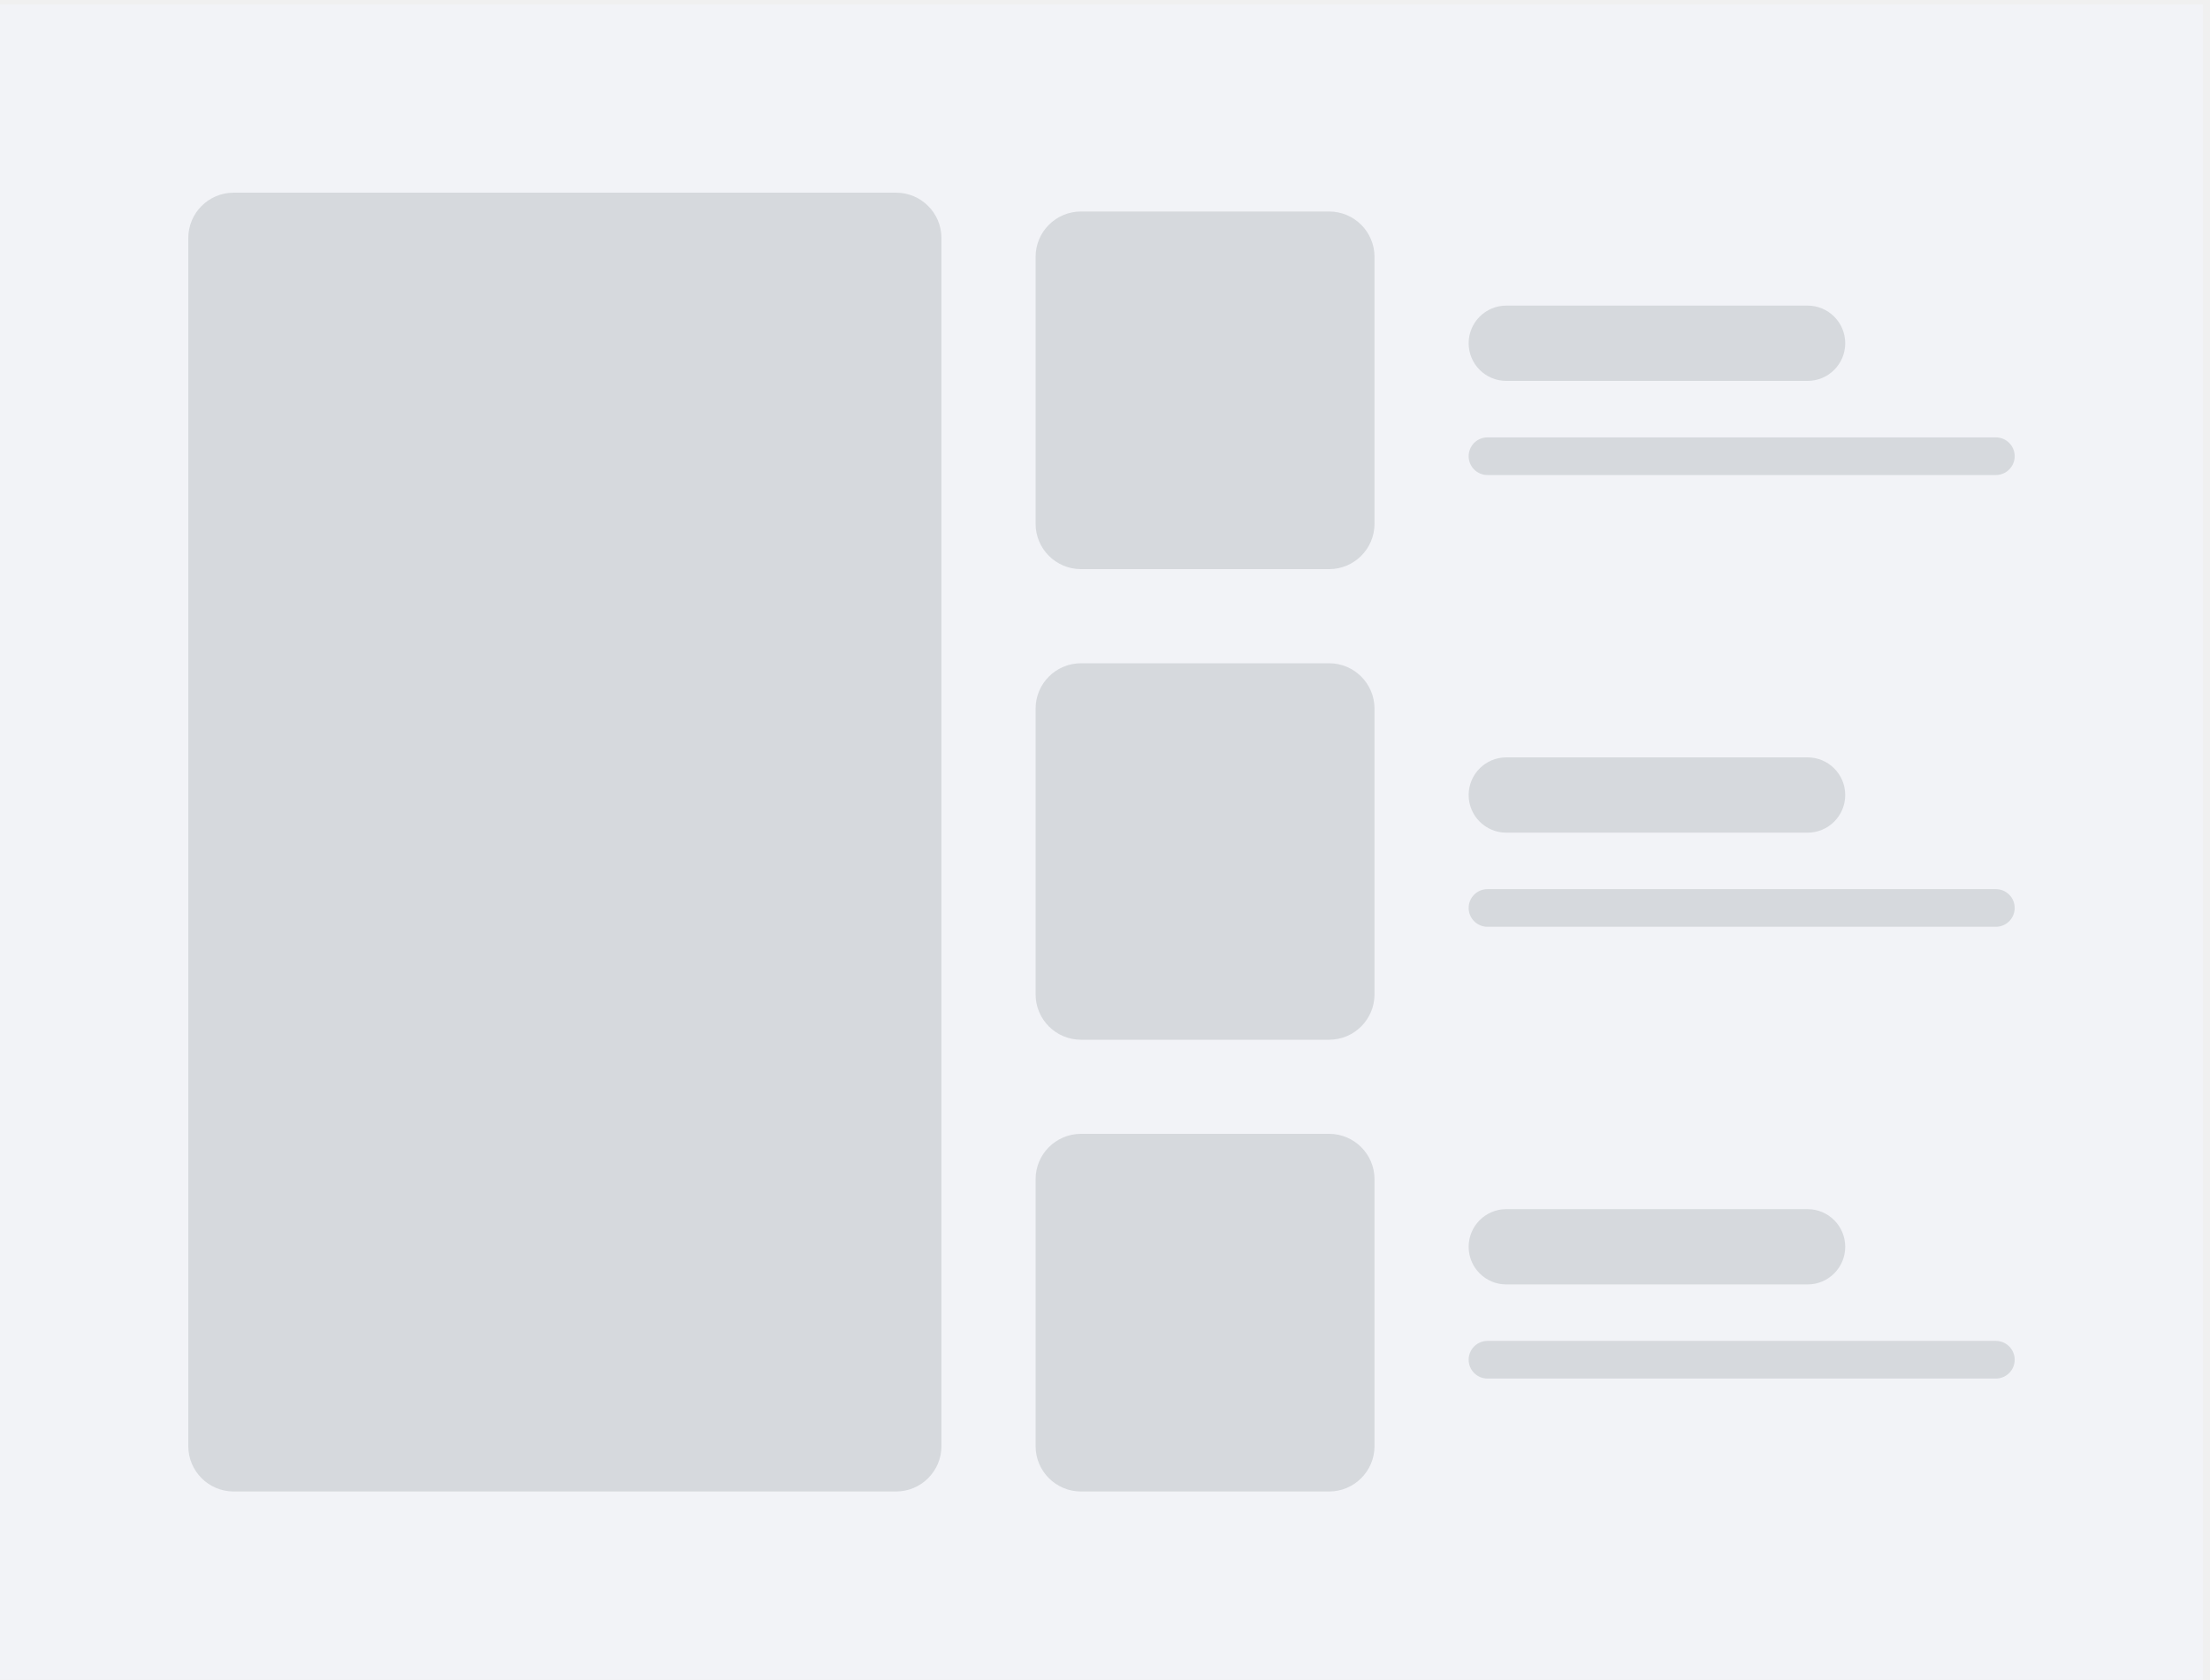
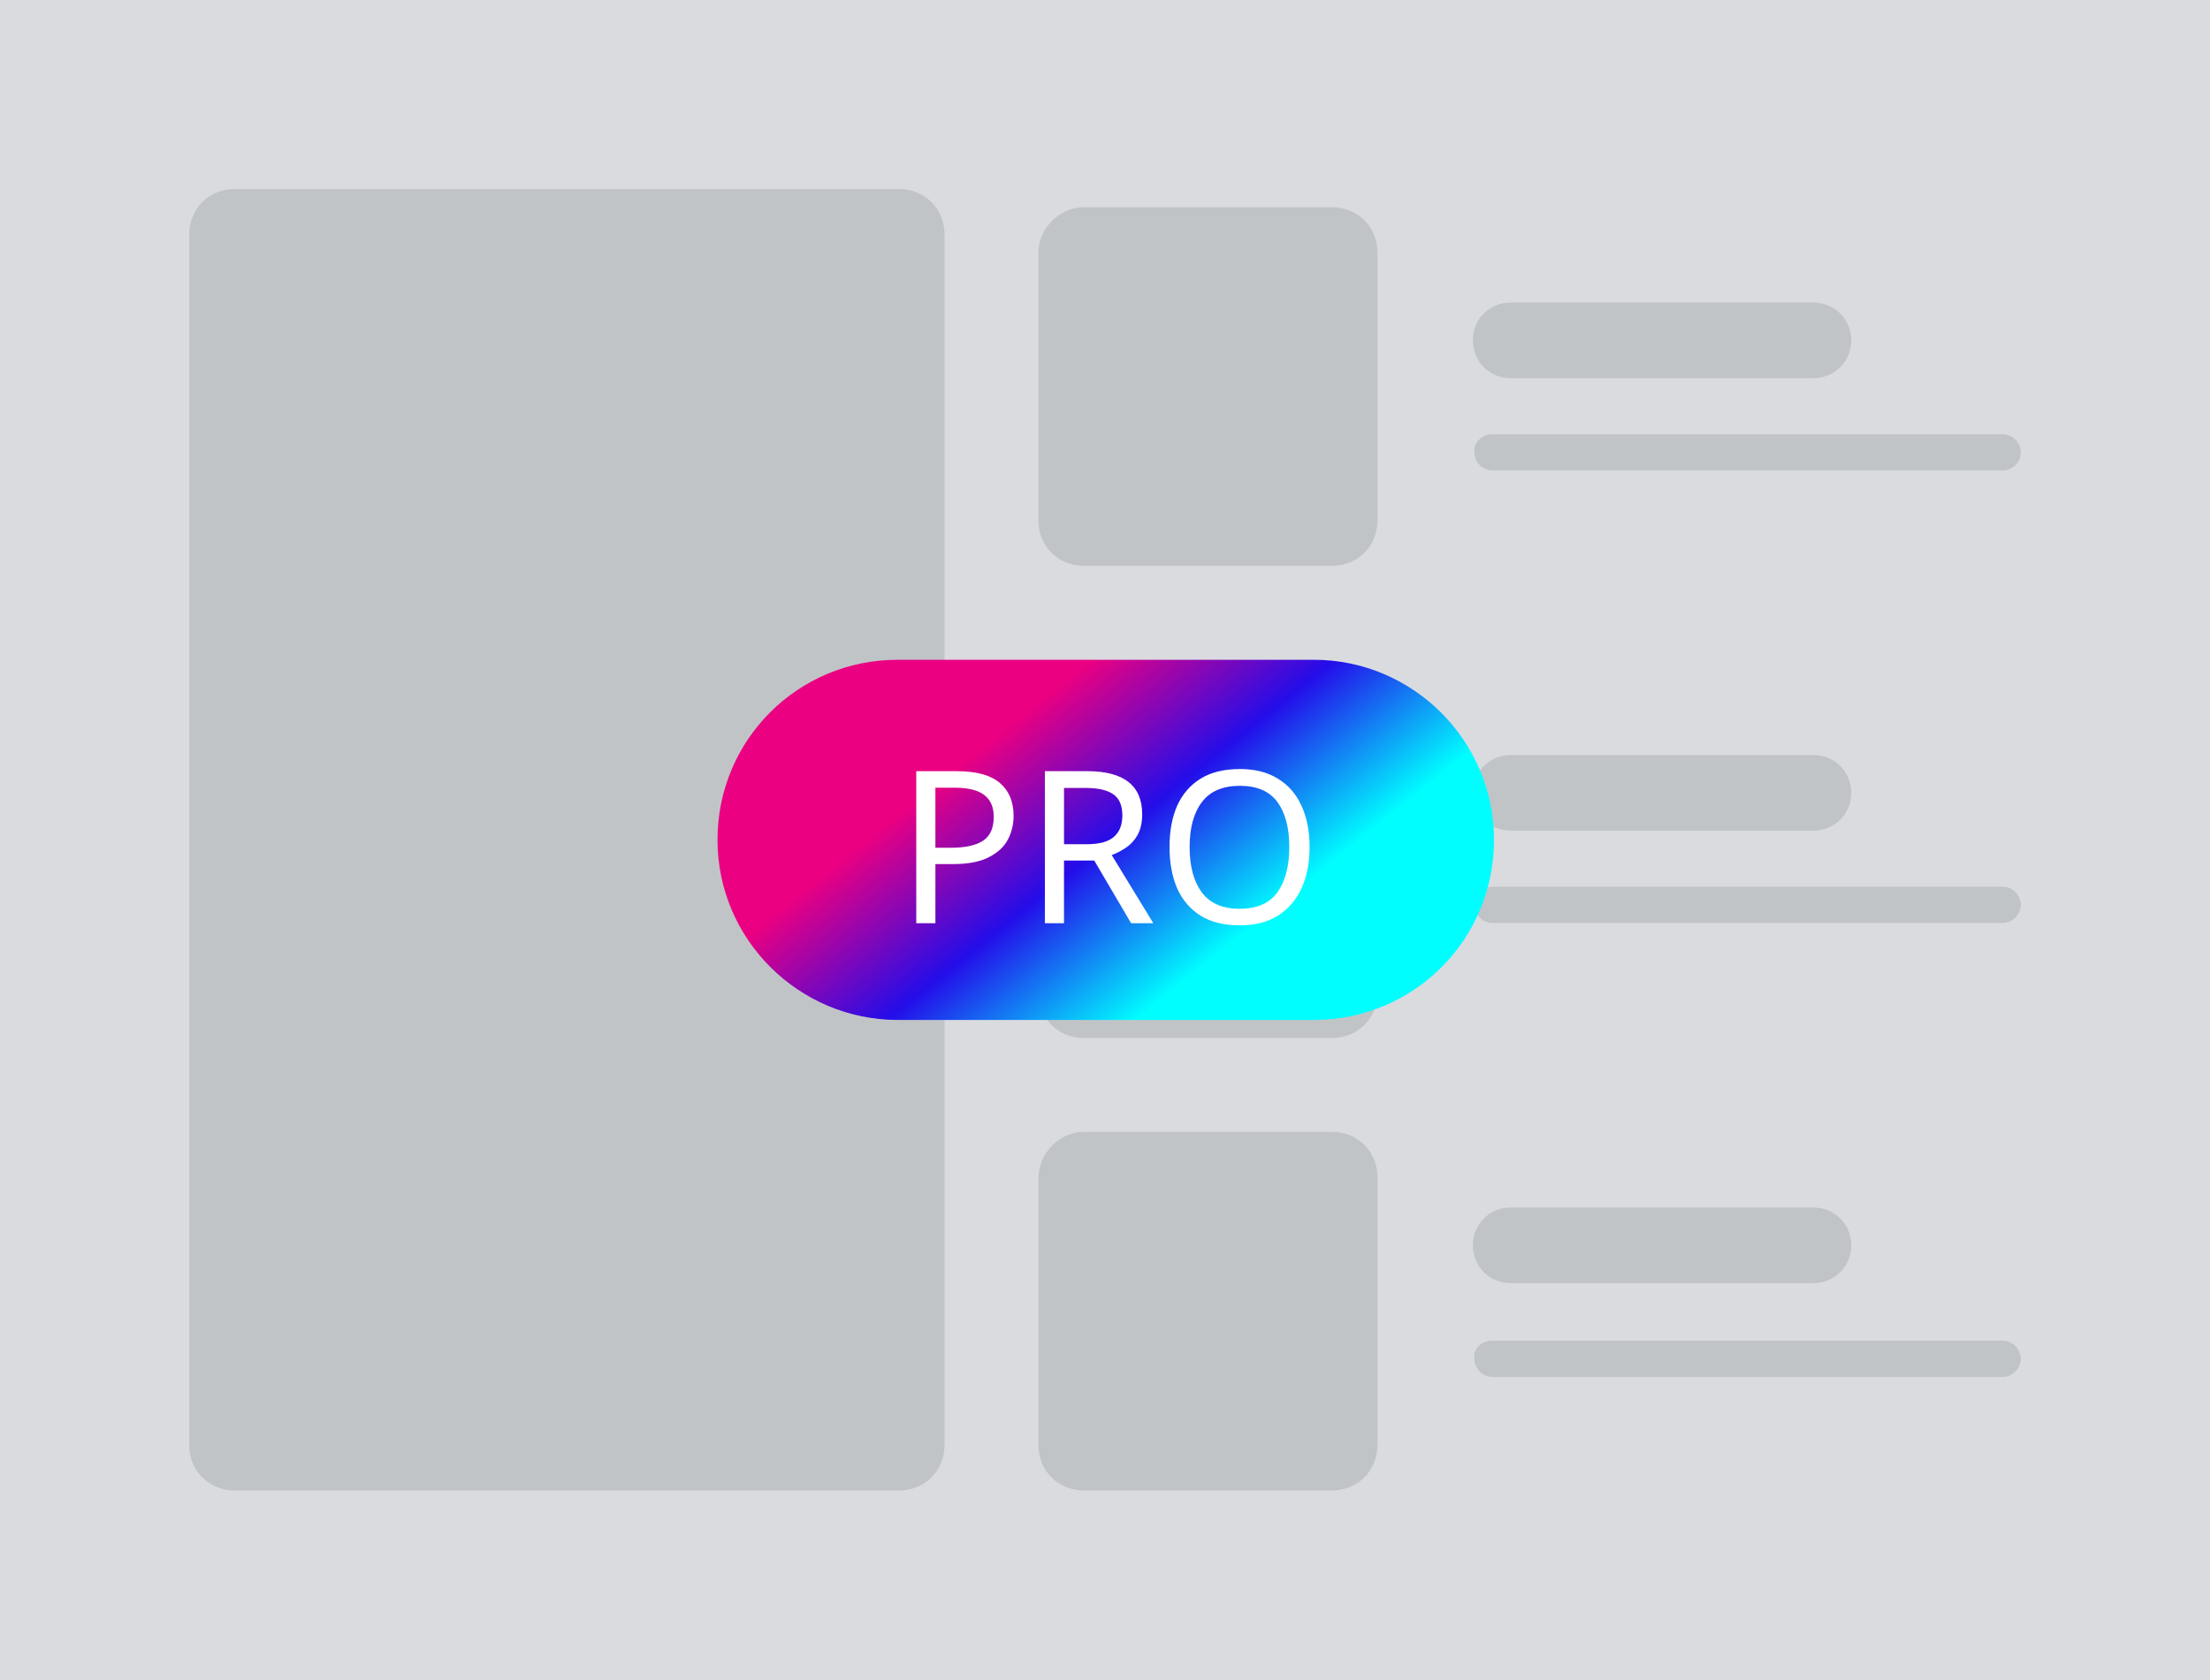
- <svg xmlns="http://www.w3.org/2000/svg" width="146px" height="111px" viewBox="0 0 146 111" version="1.1">
-   <g id="Assets" stroke="none" stroke-width="1" fill="none" fill-rule="evenodd">
-     <g id="Artboard-Copy" transform="translate(-1116, -1812)">
-       <g id="Group-77-Copy" transform="translate(1116, 1812.293)">
-         <rect id="Rectangle-Copy-999" fill="#F2F3F7" x="0" y="0" width="145.537" height="110.707" />
-         <rect id="Rectangle-Copy-1049" fill="#D6D9DD" x="12.439" y="12.439" width="49.756" height="85.829" rx="3" />
-         <rect id="Rectangle-Copy-1109" fill="#D6D9DD" x="68.415" y="13.683" width="22.39" height="23.634" rx="3" />
-         <rect id="Rectangle-Copy-1113" fill="#D6D9DD" x="97.024" y="19.902" width="24.878" height="4.976" rx="2.488" />
-         <rect id="Rectangle-Copy-1117" fill="#D6D9DD" x="97.024" y="49.756" width="24.878" height="4.976" rx="2.488" />
-         <rect id="Rectangle-Copy-1121" fill="#D6D9DD" x="97.024" y="79.61" width="24.878" height="4.976" rx="2.488" />
-         <rect id="Rectangle-Copy-1125" fill="#D6D9DD" x="97.024" y="28.61" width="36.073" height="2.488" rx="1.244" />
-         <rect id="Rectangle-Copy-1129" fill="#D6D9DD" x="97.024" y="58.463" width="36.073" height="2.488" rx="1.244" />
-         <rect id="Rectangle-Copy-1133" fill="#D6D9DD" x="97.024" y="88.317" width="36.073" height="2.488" rx="1.244" />
-         <rect id="Rectangle-Copy-1145" fill="#D6D9DD" x="68.415" y="43.537" width="22.39" height="24.878" rx="3" />
-         <rect id="Rectangle-Copy-1149" fill="#D6D9DD" x="68.415" y="74.634" width="22.39" height="23.634" rx="3" />
+ <svg xmlns="http://www.w3.org/2000/svg" version="1.1" id="Layer_1" x="0px" y="0px" viewBox="0 0 146 111" style="enable-background:new 0 0 146 111;" xml:space="preserve">
+   <style type="text/css">
+ 	.st0{fill-rule:evenodd;clip-rule:evenodd;fill:#F2F3F7;}
+ 	.st1{fill-rule:evenodd;clip-rule:evenodd;fill:#D6D9DD;}
+ 	.st2{opacity:0.1;fill-rule:evenodd;clip-rule:evenodd;enable-background:new    ;}
+ 	.st3{fill-rule:evenodd;clip-rule:evenodd;fill:url(#Rectangle-Copy-1216_1_);}
+ 	.st4{fill:#FFFFFF;}
+ 	.st5{font-family:'Arial-BoldMT';}
+ 	.st6{font-size:14.061px;}
+ 	.st7{fill:none;}
+ </style>
+   <g>
+     <g id="Assets">
+       <g id="Artboard-Copy" transform="translate(-1116, -1812)">
+         <g id="Group-77-Copy" transform="translate(1116, 1812.293)">
+           <rect id="Rectangle-Copy-999" x="0" y="-0.3" class="st0" width="146" height="111" />
+           <path id="Rectangle-Copy-1049" class="st1" d="M15.5,12.2h43.9c1.7,0,3,1.3,3,3v80c0,1.7-1.3,3-3,3H15.5c-1.7,0-3-1.3-3-3v-80      C12.5,13.5,13.8,12.2,15.5,12.2z" />
+           <path id="Rectangle-Copy-1109" class="st1" d="M71.6,13.4h16.4c1.7,0,3,1.3,3,3v17.7c0,1.7-1.3,3-3,3H71.6c-1.7,0-3-1.3-3-3      V16.4C68.6,14.8,70,13.4,71.6,13.4z" />
+           <path id="Rectangle-Copy-1113" class="st1" d="M99.8,19.7h20c1.4,0,2.5,1.1,2.5,2.5l0,0c0,1.4-1.1,2.5-2.5,2.5h-20      c-1.4,0-2.5-1.1-2.5-2.5l0,0C97.3,20.8,98.4,19.7,99.8,19.7z" />
+           <path id="Rectangle-Copy-1117" class="st1" d="M99.8,49.6h20c1.4,0,2.5,1.1,2.5,2.5l0,0c0,1.4-1.1,2.5-2.5,2.5h-20      c-1.4,0-2.5-1.1-2.5-2.5l0,0C97.3,50.7,98.4,49.6,99.8,49.6z" />
+           <path id="Rectangle-Copy-1121" class="st1" d="M99.8,79.5h20c1.4,0,2.5,1.1,2.5,2.5v0c0,1.4-1.1,2.5-2.5,2.5h-20      c-1.4,0-2.5-1.1-2.5-2.5v0C97.3,80.6,98.4,79.5,99.8,79.5z" />
+           <path id="Rectangle-Copy-1125" class="st1" d="M98.6,28.4h33.7c0.7,0,1.2,0.6,1.2,1.2l0,0c0,0.7-0.6,1.2-1.2,1.2H98.6      c-0.7,0-1.2-0.6-1.2-1.2l0,0C97.3,29,97.9,28.4,98.6,28.4z" />
+           <path id="Rectangle-Copy-1129" class="st1" d="M98.6,58.3h33.7c0.7,0,1.2,0.6,1.2,1.2v0c0,0.7-0.6,1.2-1.2,1.2H98.6      c-0.7,0-1.2-0.6-1.2-1.2v0C97.3,58.9,97.9,58.3,98.6,58.3z" />
+           <path id="Rectangle-Copy-1133" class="st1" d="M98.6,88.3h33.7c0.7,0,1.2,0.6,1.2,1.2l0,0c0,0.7-0.6,1.2-1.2,1.2H98.6      c-0.7,0-1.2-0.6-1.2-1.2l0,0C97.3,88.8,97.9,88.3,98.6,88.3z" />
+           <path id="Rectangle-Copy-1145" class="st1" d="M71.6,43.4h16.4c1.7,0,3,1.3,3,3v18.9c0,1.7-1.3,3-3,3H71.6c-1.7,0-3-1.3-3-3      V46.4C68.6,44.7,70,43.4,71.6,43.4z" />
+           <path id="Rectangle-Copy-1149" class="st1" d="M71.6,74.5h16.4c1.7,0,3,1.3,3,3v17.7c0,1.7-1.3,3-3,3H71.6c-1.7,0-3-1.3-3-3      V77.6C68.6,75.9,70,74.5,71.6,74.5z" />
+         </g>
      </g>
    </g>
+     <g>
+       <rect id="Rectangle-Copy-1217" x="0" y="-0.1" class="st2" width="146" height="111.2" />
+       <g>
+         <linearGradient id="Rectangle-Copy-1216_1_" gradientUnits="userSpaceOnUse" x1="-486.02" y1="330.938" x2="-485.541" y2="330.662" gradientTransform="matrix(51.0012 0 0 -23.6347 24848.883 7873.977)">
+           <stop offset="0" style="stop-color:#EA0081" />
+           <stop offset="0.492" style="stop-color:#240DE9" />
+           <stop offset="1" style="stop-color:#00FEFF" />
+         </linearGradient>
+         <path id="Rectangle-Copy-1216" class="st3" d="M59.3,43.6h27.5c6.5,0,11.9,5.3,11.9,11.9v0c0,6.6-5.3,11.9-11.9,11.9H59.3     c-6.5,0-11.9-5.3-11.9-11.9v0C47.4,48.9,52.7,43.6,59.3,43.6z" />
+         <text transform="matrix(0.9987 0 0 1 59.1738 61.0068)" class="st4 st5 st6">PRO</text>
+       </g>
+     </g>
+     <rect x="0" y="-0.3" class="st7" width="146" height="111.5" />
  </g>
</svg>
